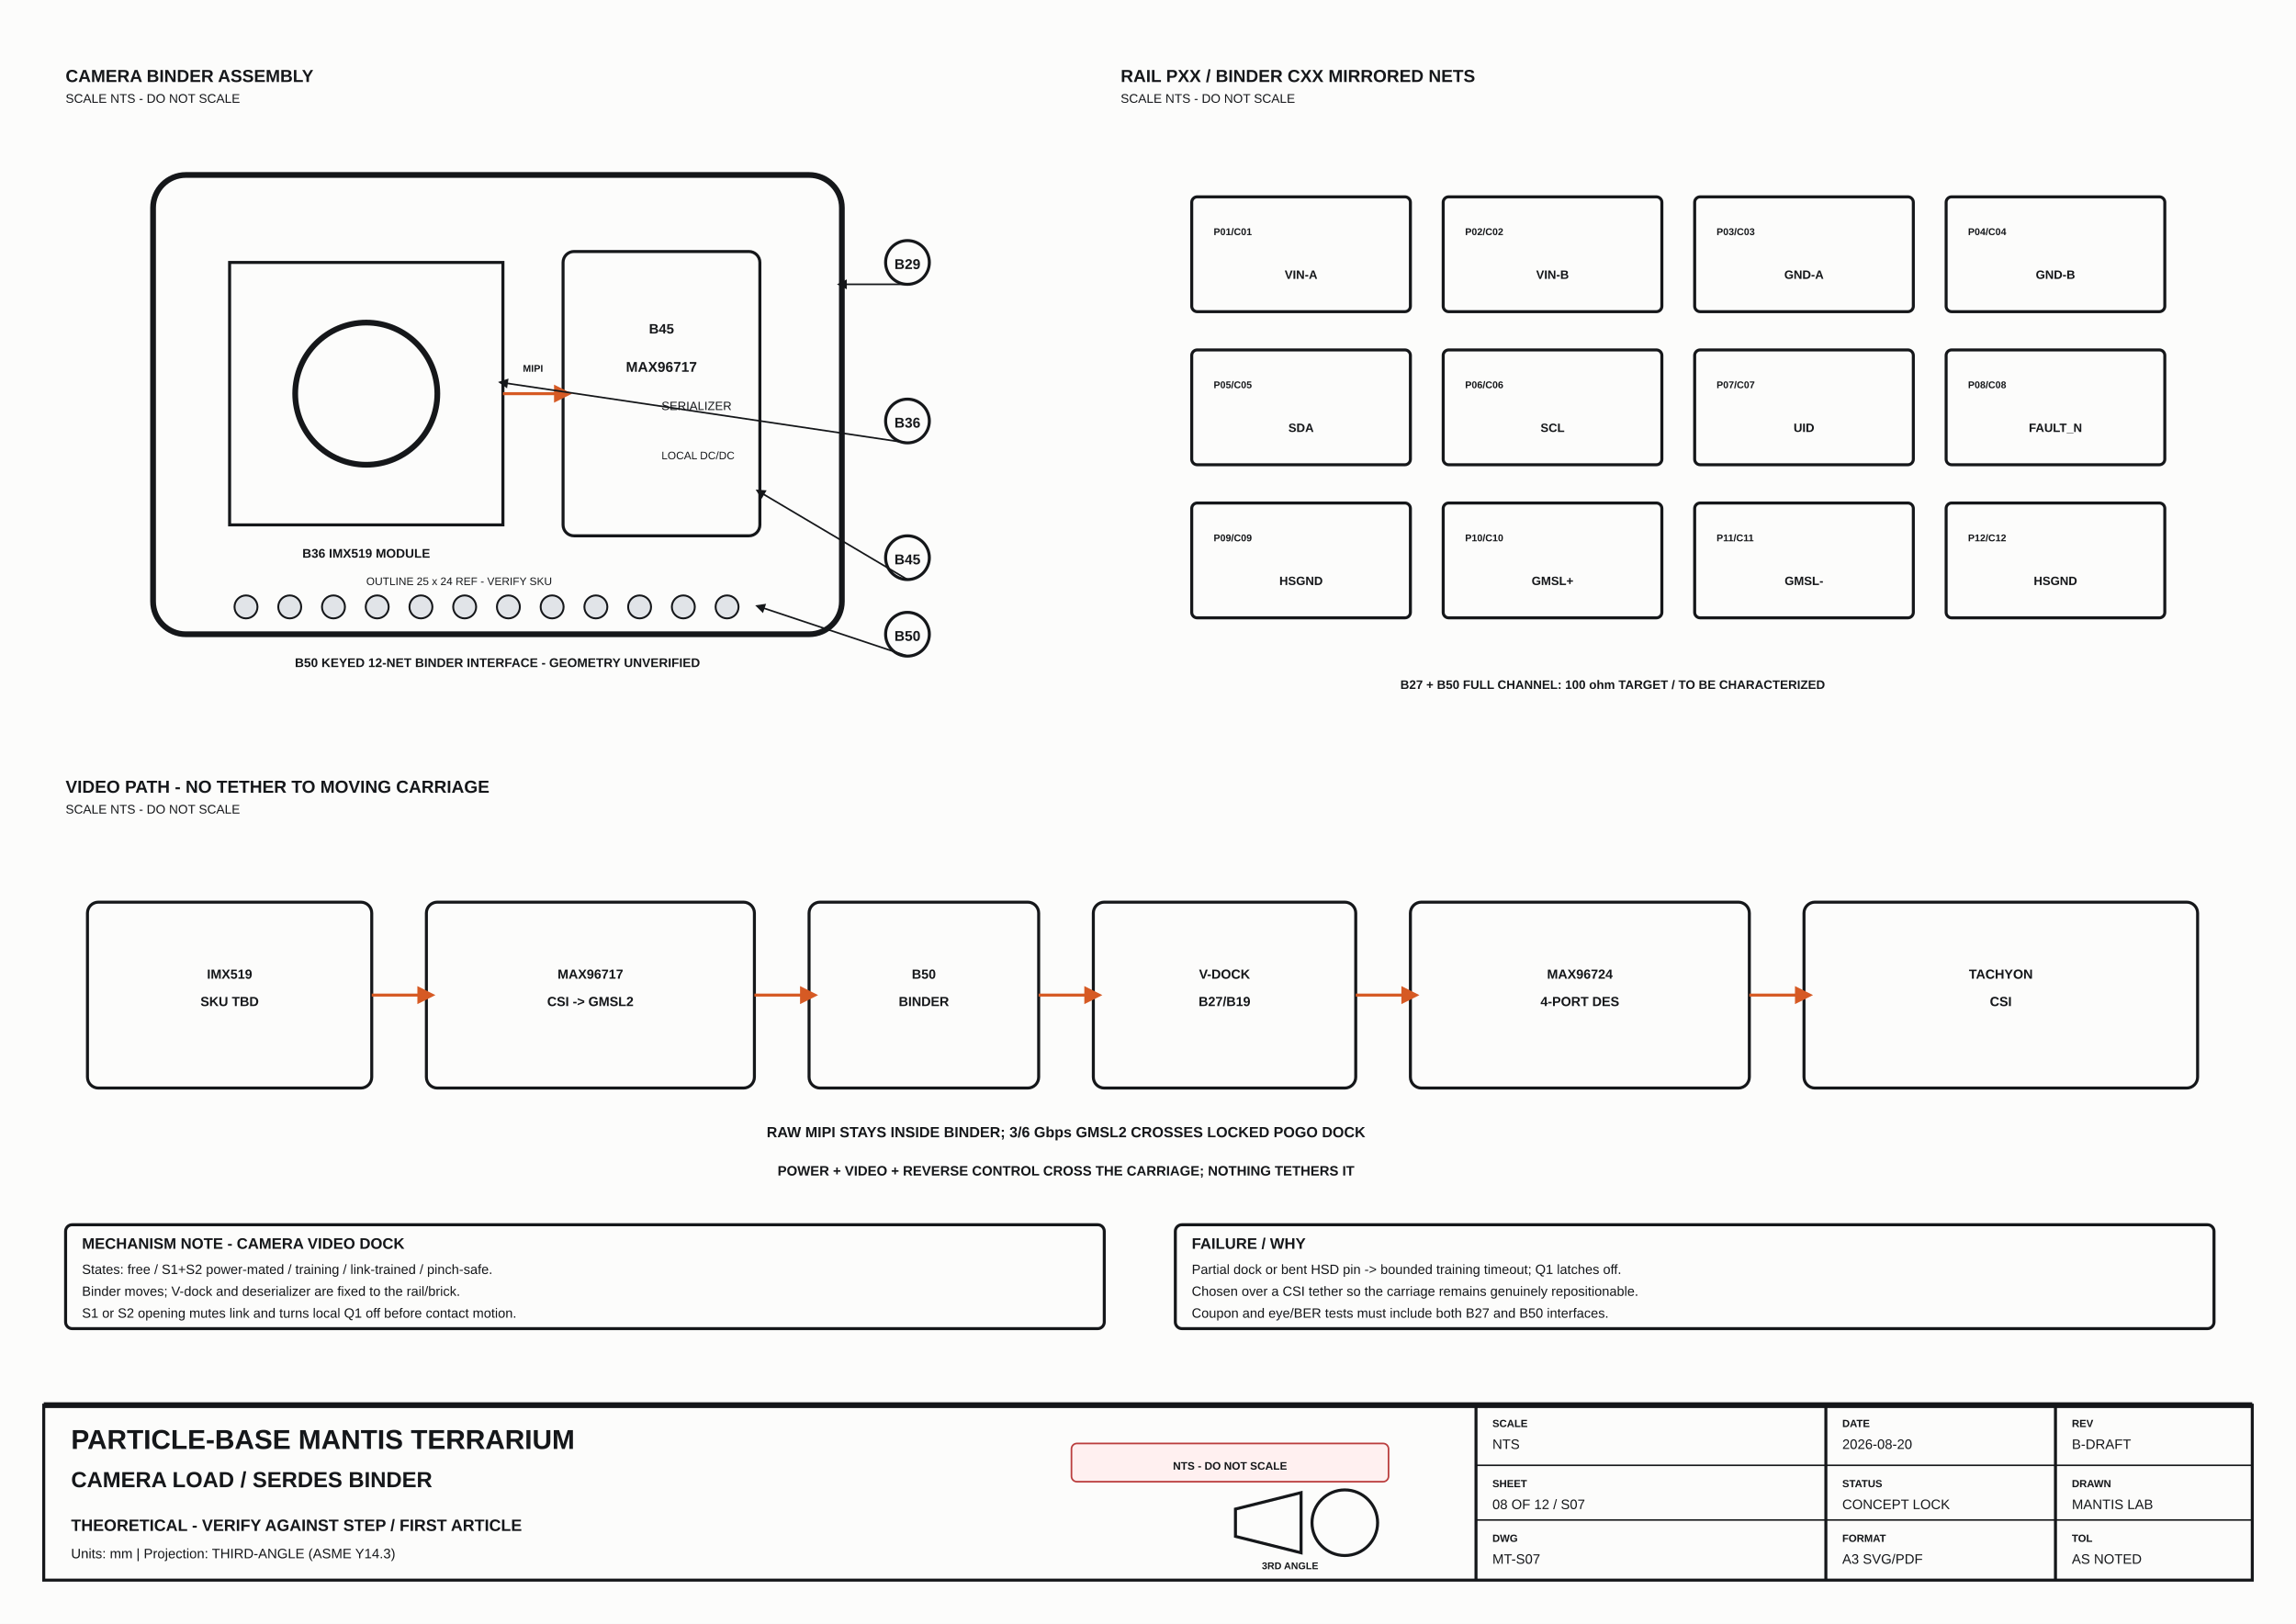
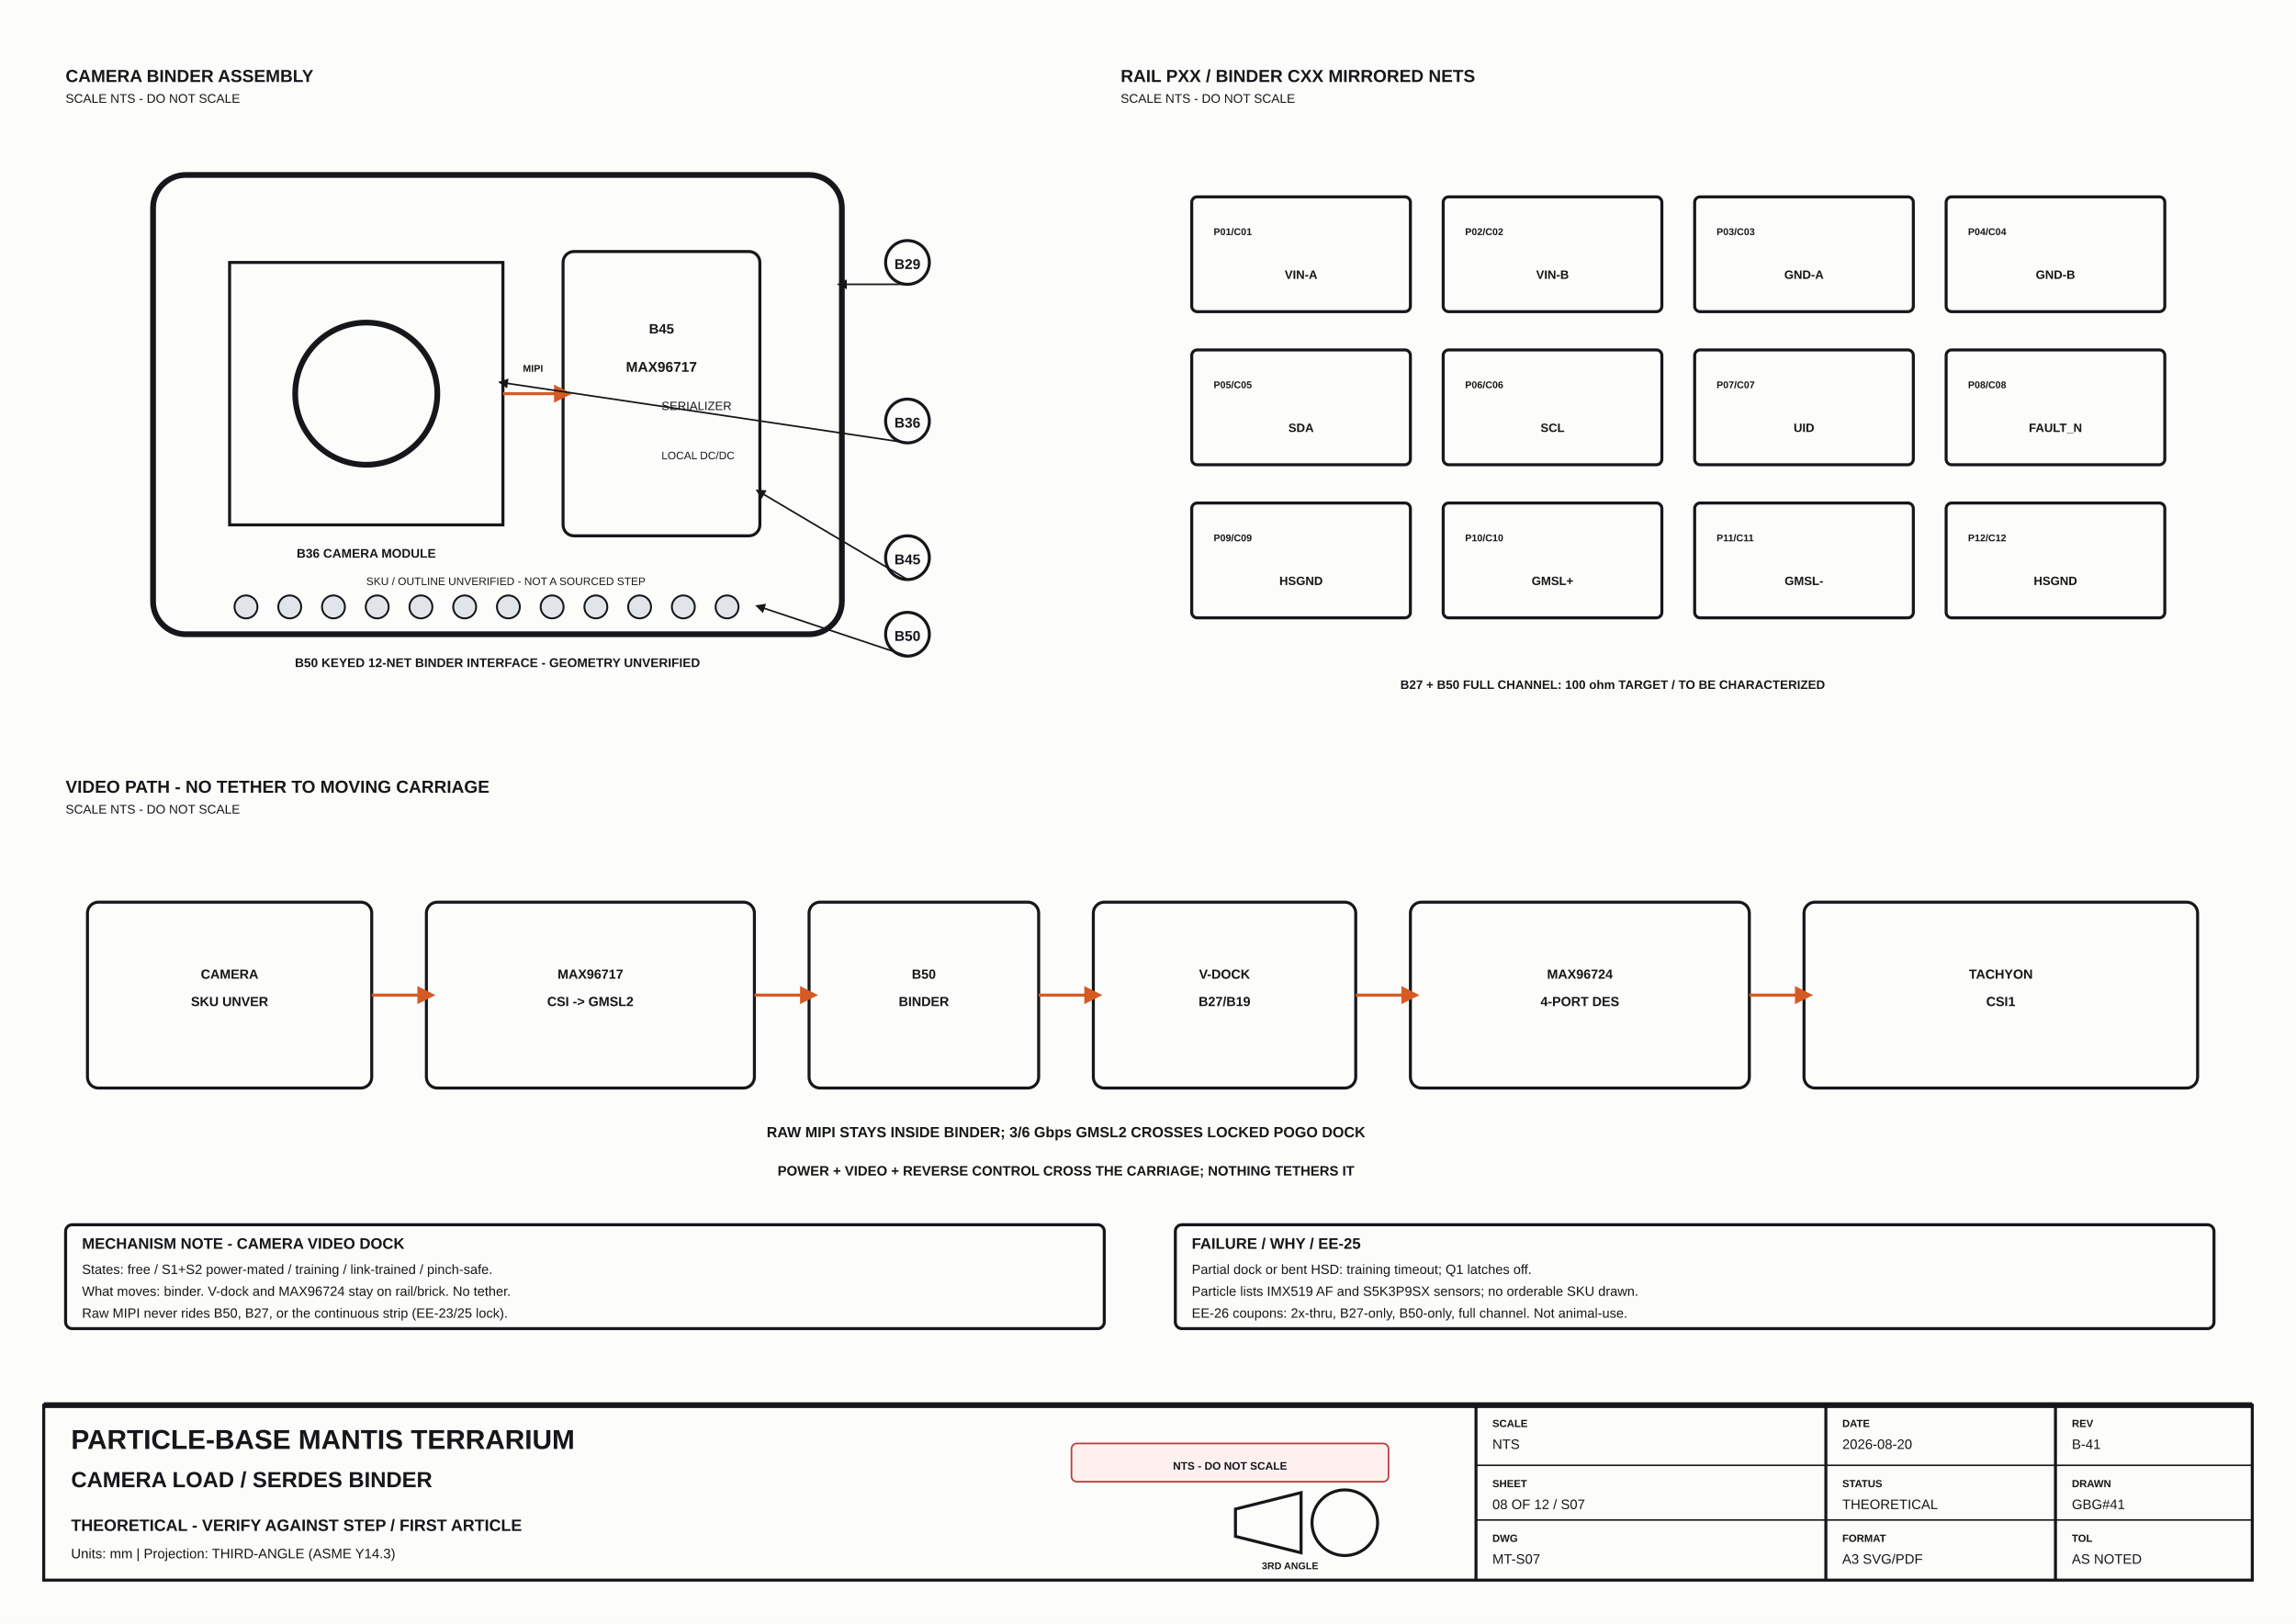
<svg xmlns="http://www.w3.org/2000/svg" width="420mm" height="297mm" viewBox="0 0 420 297">
  <rect width="420" height="297" fill="#fcfcfb" />
  <defs>
    <marker id="arr" markerWidth="6" markerHeight="6" refX="3" refY="3" orient="auto" markerUnits="strokeWidth">
      <path d="M0,0 L6,3 L0,6 z" fill="#15171a" />
    </marker>
    <marker id="arr-orange" markerWidth="6" markerHeight="6" refX="3" refY="3" orient="auto" markerUnits="strokeWidth">
      <path d="M0,0 L6,3 L0,6 z" fill="#d65a24" />
    </marker>
    <pattern id="hatch" width="3" height="3" patternUnits="userSpaceOnUse" patternTransform="rotate(45)">
      <line x1="0" y1="0" x2="0" y2="3" stroke="#7b7e83" stroke-width="0.25" />
    </pattern>
    <pattern id="screen" width="3" height="3" patternUnits="userSpaceOnUse">
      <path d="M0,0 L3,3 M3,0 L0,3" stroke="#88909a" stroke-width="0.18" />
    </pattern>
    <style>
    text { font-family: Arial, Helvetica, sans-serif; fill:#15171a; }
    .thin { stroke:#15171a; stroke-width:.28; fill:none; }
    .med { stroke:#15171a; stroke-width:.55; fill:none; }
    .heavy { stroke:#15171a; stroke-width:1.05; fill:none; }
    .hidden { stroke:#59616b; stroke-width:.28; stroke-dasharray:2 1.2; fill:none; }
    .phantom { stroke:#d65a24; stroke-width:.35; stroke-dasharray:5 1 1 1; fill:none; }
    .center { stroke:#73808d; stroke-width:.22; stroke-dasharray:4 1 1 1; fill:none; }
    .dim { stroke:#15171a; stroke-width:.25; fill:none; marker-start:url(#arr); marker-end:url(#arr); }
    .leader { stroke:#15171a; stroke-width:.3; fill:none; marker-end:url(#arr); }
    .motion { stroke:#d65a24; stroke-width:.55; fill:none; marker-end:url(#arr-orange); }
    .ref { fill:#fff6d9; stroke:#c49817; stroke-width:.25; }
    .unverified { fill:#fff0f0; stroke:#ba3d3d; stroke-width:.3; }
    .keepout { fill:#dd3c3c; fill-opacity:.08; stroke:#c63333; stroke-width:.35; stroke-dasharray:4 2; }
    .metal { fill:#e1e4e8; stroke:#15171a; stroke-width:.35; }
    .plastic { fill:#f7f8f9; stroke:#15171a; stroke-width:.35; }
    .cut { fill:url(#hatch); stroke:#15171a; stroke-width:.45; }
  </style>
  </defs>
  <text x="12" y="15" font-size="3.2" font-weight="bold" text-anchor="start">CAMERA BINDER ASSEMBLY</text>
  <text x="12" y="18.8" font-size="2.3" font-weight="normal" text-anchor="start">SCALE NTS - DO NOT SCALE</text>
  <rect x="28" y="32" width="126" height="84" rx="6" class="heavy" fill="#eef1f4" />
  <rect x="42" y="48" width="50" height="48" rx="0" class="med" fill="#d8e2e7" />
  <circle cx="67" cy="72" r="13" class="heavy" fill="#eef3f5" />
-   <text x="67" y="102" font-size="2.3" font-weight="bold" text-anchor="middle">B36 IMX519 MODULE</text>
-   <text x="67" y="107" font-size="2.0" font-weight="middle" text-anchor="start" fill="#b52d2d">OUTLINE 25 x 24 REF - VERIFY SKU</text>
+   <text x="67" y="102" font-size="2.3" font-weight="bold" text-anchor="middle">B36 CAMERA MODULE</text>
+   <text x="67" y="107" font-size="2.0" font-weight="middle" text-anchor="start" fill="#b52d2d">SKU / OUTLINE UNVERIFIED - NOT A SOURCED STEP</text>
  <rect x="103" y="46" width="36" height="52" rx="2" class="med" fill="#f8f3df" />
  <text x="121" y="61" font-size="2.5" font-weight="bold" text-anchor="middle">B45</text>
  <text x="121" y="68" font-size="2.6" font-weight="bold" text-anchor="middle">MAX96717</text>
  <text x="121" y="75" font-size="2.2" font-weight="middle" text-anchor="start">SERIALIZER</text>
  <text x="121" y="84" font-size="2.0" font-weight="middle" text-anchor="start">LOCAL DC/DC</text>
  <line x1="92" y1="72" x2="103" y2="72" class="motion" />
  <text x="97.5" y="68" font-size="1.8" font-weight="bold" text-anchor="middle">MIPI</text>
  <circle cx="45" cy="111" r="2.1" class="metal" />
  <circle cx="53" cy="111" r="2.1" class="metal" />
  <circle cx="61" cy="111" r="2.1" class="metal" />
  <circle cx="69" cy="111" r="2.1" class="metal" />
  <circle cx="77" cy="111" r="2.1" class="metal" />
  <circle cx="85" cy="111" r="2.1" class="metal" />
  <circle cx="93" cy="111" r="2.1" class="metal" />
  <circle cx="101" cy="111" r="2.1" class="metal" />
  <circle cx="109" cy="111" r="2.1" class="metal" />
  <circle cx="117" cy="111" r="2.1" class="metal" />
  <circle cx="125" cy="111" r="2.1" class="metal" />
  <circle cx="133" cy="111" r="2.1" class="metal" />
  <text x="91" y="122" font-size="2.3" font-weight="bold" text-anchor="middle">B50 KEYED 12-NET BINDER INTERFACE - GEOMETRY UNVERIFIED</text>
  <circle cx="166" cy="48" r="4.0" class="med" fill="#ffffff" />
  <text x="166" y="49.2" font-size="2.6" font-weight="bold" text-anchor="middle">B29</text>
  <line x1="166" y1="52" x2="154" y2="52" class="leader" />
  <circle cx="166" cy="77" r="4.0" class="med" fill="#ffffff" />
  <text x="166" y="78.2" font-size="2.6" font-weight="bold" text-anchor="middle">B36</text>
  <line x1="166" y1="81" x2="92" y2="70" class="leader" />
  <circle cx="166" cy="102" r="4.0" class="med" fill="#ffffff" />
  <text x="166" y="103.2" font-size="2.6" font-weight="bold" text-anchor="middle">B45</text>
  <line x1="166" y1="106" x2="139" y2="90" class="leader" />
  <circle cx="166" cy="116" r="4.0" class="med" fill="#ffffff" />
  <text x="166" y="117.2" font-size="2.6" font-weight="bold" text-anchor="middle">B50</text>
  <line x1="166" y1="120" x2="139" y2="111" class="leader" />
  <text x="205" y="15" font-size="3.2" font-weight="bold" text-anchor="start">RAIL PXX / BINDER CXX MIRRORED NETS</text>
  <text x="205" y="18.8" font-size="2.3" font-weight="normal" text-anchor="start">SCALE NTS - DO NOT SCALE</text>
  <rect x="218" y="36" width="40" height="21" rx="1" class="med" fill="#fff" />
  <text x="222" y="43" font-size="1.8" font-weight="bold" text-anchor="start" fill="#d9822b">P01/C01</text>
  <text x="238" y="51" font-size="2.2" font-weight="bold" text-anchor="middle" fill="#d9822b">VIN-A</text>
  <rect x="264" y="36" width="40" height="21" rx="1" class="med" fill="#fff" />
  <text x="268" y="43" font-size="1.8" font-weight="bold" text-anchor="start" fill="#d9822b">P02/C02</text>
  <text x="284" y="51" font-size="2.2" font-weight="bold" text-anchor="middle" fill="#d9822b">VIN-B</text>
  <rect x="310" y="36" width="40" height="21" rx="1" class="med" fill="#fff" />
  <text x="314" y="43" font-size="1.8" font-weight="bold" text-anchor="start" fill="#333">P03/C03</text>
  <text x="330" y="51" font-size="2.2" font-weight="bold" text-anchor="middle" fill="#333">GND-A</text>
  <rect x="356" y="36" width="40" height="21" rx="1" class="med" fill="#fff" />
  <text x="360" y="43" font-size="1.8" font-weight="bold" text-anchor="start" fill="#333">P04/C04</text>
  <text x="376" y="51" font-size="2.2" font-weight="bold" text-anchor="middle" fill="#333">GND-B</text>
  <rect x="218" y="64" width="40" height="21" rx="1" class="med" fill="#fff" />
  <text x="222" y="71" font-size="1.8" font-weight="bold" text-anchor="start" fill="#2c9c69">P05/C05</text>
  <text x="238" y="79" font-size="2.2" font-weight="bold" text-anchor="middle" fill="#2c9c69">SDA</text>
  <rect x="264" y="64" width="40" height="21" rx="1" class="med" fill="#fff" />
  <text x="268" y="71" font-size="1.8" font-weight="bold" text-anchor="start" fill="#307ac7">P06/C06</text>
  <text x="284" y="79" font-size="2.2" font-weight="bold" text-anchor="middle" fill="#307ac7">SCL</text>
  <rect x="310" y="64" width="40" height="21" rx="1" class="med" fill="#fff" />
  <text x="314" y="71" font-size="1.8" font-weight="bold" text-anchor="start" fill="#7a55a3">P07/C07</text>
  <text x="330" y="79" font-size="2.2" font-weight="bold" text-anchor="middle" fill="#7a55a3">UID</text>
  <rect x="356" y="64" width="40" height="21" rx="1" class="med" fill="#fff" />
  <text x="360" y="71" font-size="1.8" font-weight="bold" text-anchor="start" fill="#d34887">P08/C08</text>
  <text x="376" y="79" font-size="2.2" font-weight="bold" text-anchor="middle" fill="#d34887">FAULT_N</text>
  <rect x="218" y="92" width="40" height="21" rx="1" class="med" fill="#fff" />
  <text x="222" y="99" font-size="1.8" font-weight="bold" text-anchor="start" fill="#333">P09/C09</text>
  <text x="238" y="107" font-size="2.2" font-weight="bold" text-anchor="middle" fill="#333">HSGND</text>
  <rect x="264" y="92" width="40" height="21" rx="1" class="med" fill="#fff" />
  <text x="268" y="99" font-size="1.8" font-weight="bold" text-anchor="start" fill="#0a7891">P10/C10</text>
  <text x="284" y="107" font-size="2.2" font-weight="bold" text-anchor="middle" fill="#0a7891">GMSL+</text>
  <rect x="310" y="92" width="40" height="21" rx="1" class="med" fill="#fff" />
  <text x="314" y="99" font-size="1.8" font-weight="bold" text-anchor="start" fill="#0a7891">P11/C11</text>
  <text x="330" y="107" font-size="2.2" font-weight="bold" text-anchor="middle" fill="#0a7891">GMSL-</text>
  <rect x="356" y="92" width="40" height="21" rx="1" class="med" fill="#fff" />
  <text x="360" y="99" font-size="1.8" font-weight="bold" text-anchor="start" fill="#333">P12/C12</text>
  <text x="376" y="107" font-size="2.2" font-weight="bold" text-anchor="middle" fill="#333">HSGND</text>
  <text x="295" y="126" font-size="2.25" font-weight="bold" text-anchor="middle">B27 + B50 FULL CHANNEL: 100 ohm TARGET / TO BE CHARACTERIZED</text>
  <text x="12" y="145" font-size="3.2" font-weight="bold" text-anchor="start">VIDEO PATH - NO TETHER TO MOVING CARRIAGE</text>
  <text x="12" y="148.8" font-size="2.3" font-weight="normal" text-anchor="start">SCALE NTS - DO NOT SCALE</text>
  <rect x="16" y="165" width="52" height="34" rx="2" class="med" fill="#f7f8f9" />
-   <text x="42.0" y="179" font-size="2.4" font-weight="bold" text-anchor="middle">IMX519</text>
-   <text x="42.0" y="184" font-size="2.4" font-weight="bold" text-anchor="middle">SKU TBD</text>
+   <text x="42.0" y="179" font-size="2.4" font-weight="bold" text-anchor="middle">CAMERA</text>
+   <text x="42.0" y="184" font-size="2.4" font-weight="bold" text-anchor="middle">SKU UNVER</text>
  <rect x="78" y="165" width="60" height="34" rx="2" class="med" fill="#f7f8f9" />
  <text x="108.0" y="179" font-size="2.4" font-weight="bold" text-anchor="middle">MAX96717</text>
  <text x="108.0" y="184" font-size="2.4" font-weight="bold" text-anchor="middle">CSI -&gt; GMSL2</text>
  <rect x="148" y="165" width="42" height="34" rx="2" class="med" fill="#f7f8f9" />
  <text x="169.0" y="179" font-size="2.4" font-weight="bold" text-anchor="middle">B50</text>
  <text x="169.0" y="184" font-size="2.4" font-weight="bold" text-anchor="middle">BINDER</text>
  <rect x="200" y="165" width="48" height="34" rx="2" class="med" fill="#f7f8f9" />
  <text x="224.0" y="179" font-size="2.4" font-weight="bold" text-anchor="middle">V-DOCK</text>
  <text x="224.0" y="184" font-size="2.4" font-weight="bold" text-anchor="middle">B27/B19</text>
  <rect x="258" y="165" width="62" height="34" rx="2" class="med" fill="#f7f8f9" />
  <text x="289.0" y="179" font-size="2.4" font-weight="bold" text-anchor="middle">MAX96724</text>
  <text x="289.0" y="184" font-size="2.4" font-weight="bold" text-anchor="middle">4-PORT DES</text>
  <rect x="330" y="165" width="72" height="34" rx="2" class="med" fill="#f7f8f9" />
  <text x="366.0" y="179" font-size="2.4" font-weight="bold" text-anchor="middle">TACHYON</text>
-   <text x="366.0" y="184" font-size="2.4" font-weight="bold" text-anchor="middle">CSI</text>
+   <text x="366.0" y="184" font-size="2.4" font-weight="bold" text-anchor="middle">CSI1</text>
  <line x1="68" y1="182" x2="78" y2="182" class="motion" />
  <line x1="138" y1="182" x2="148" y2="182" class="motion" />
  <line x1="190" y1="182" x2="200" y2="182" class="motion" />
  <line x1="248" y1="182" x2="258" y2="182" class="motion" />
  <line x1="320" y1="182" x2="330" y2="182" class="motion" />
  <text x="195" y="208" font-size="2.7" font-weight="bold" text-anchor="middle">RAW MIPI STAYS INSIDE BINDER; 3/6 Gbps GMSL2 CROSSES LOCKED POGO DOCK</text>
  <text x="195" y="215" font-size="2.5" font-weight="bold" text-anchor="middle" fill="#0a7891">POWER + VIDEO + REVERSE CONTROL CROSS THE CARRIAGE; NOTHING TETHERS IT</text>
  <rect x="12" y="224" width="190" height="19.0" rx="1.2" class="med" fill="#f7f8fa" />
  <text x="15" y="228.4" font-size="2.8" font-weight="bold" text-anchor="start">MECHANISM NOTE - CAMERA VIDEO DOCK</text>
  <text x="15" y="233" font-size="2.45" font-weight="normal" text-anchor="start">States: free / S1+S2 power-mated / training / link-trained / pinch-safe.</text>
-   <text x="15" y="237" font-size="2.45" font-weight="normal" text-anchor="start">Binder moves; V-dock and deserializer are fixed to the rail/brick.</text>
-   <text x="15" y="241" font-size="2.45" font-weight="normal" text-anchor="start">S1 or S2 opening mutes link and turns local Q1 off before contact motion.</text>
+   <text x="15" y="237" font-size="2.45" font-weight="normal" text-anchor="start">What moves: binder. V-dock and MAX96724 stay on rail/brick. No tether.</text>
+   <text x="15" y="241" font-size="2.45" font-weight="normal" text-anchor="start">Raw MIPI never rides B50, B27, or the continuous strip (EE-23/25 lock).</text>
  <rect x="215" y="224" width="190" height="19.0" rx="1.2" class="med" fill="#fff0f0" />
-   <text x="218" y="228.4" font-size="2.8" font-weight="bold" text-anchor="start">FAILURE / WHY</text>
-   <text x="218" y="233" font-size="2.45" font-weight="normal" text-anchor="start">Partial dock or bent HSD pin -&gt; bounded training timeout; Q1 latches off.</text>
-   <text x="218" y="237" font-size="2.45" font-weight="normal" text-anchor="start">Chosen over a CSI tether so the carriage remains genuinely repositionable.</text>
-   <text x="218" y="241" font-size="2.45" font-weight="normal" text-anchor="start">Coupon and eye/BER tests must include both B27 and B50 interfaces.</text>
+   <text x="218" y="228.4" font-size="2.8" font-weight="bold" text-anchor="start">FAILURE / WHY / EE-25</text>
+   <text x="218" y="233" font-size="2.45" font-weight="normal" text-anchor="start">Partial dock or bent HSD: training timeout; Q1 latches off.</text>
+   <text x="218" y="237" font-size="2.45" font-weight="normal" text-anchor="start">Particle lists IMX519 AF and S5K3P9SX sensors; no orderable SKU drawn.</text>
+   <text x="218" y="241" font-size="2.45" font-weight="normal" text-anchor="start">EE-26 coupons: 2x-thru, B27-only, B50-only, full channel. Not animal-use.</text>
  <line x1="8" y1="257.0" x2="412" y2="257.0" class="heavy" />
  <rect x="8" y="257.0" width="404" height="32" rx="0" class="med" />
  <line x1="270" y1="257.0" x2="270" y2="289" class="med" />
  <line x1="334" y1="257.0" x2="334" y2="289" class="med" />
  <line x1="376" y1="257.0" x2="376" y2="289" class="med" />
  <line x1="270" y1="268.0" x2="412" y2="268.0" class="thin" />
  <line x1="270" y1="278.0" x2="412" y2="278.0" class="thin" />
  <text x="13" y="265.0" font-size="5.0" font-weight="bold" text-anchor="start">PARTICLE-BASE MANTIS TERRARIUM</text>
  <text x="13" y="272.0" font-size="4.0" font-weight="bold" text-anchor="start">CAMERA LOAD / SERDES BINDER</text>
  <text x="13" y="280.0" font-size="3.0" font-weight="bold" text-anchor="start" fill="#ba3d3d">THEORETICAL - VERIFY AGAINST STEP / FIRST ARTICLE</text>
  <text x="13" y="285.0" font-size="2.5" font-weight="normal" text-anchor="start">Units: mm | Projection: THIRD-ANGLE (ASME Y14.3)</text>
  <text x="273" y="261.0" font-size="1.9" font-weight="bold" text-anchor="start">SCALE</text>
  <text x="273" y="265.0" font-size="2.5" font-weight="normal" text-anchor="start">NTS</text>
  <text x="337" y="261.0" font-size="1.9" font-weight="bold" text-anchor="start">DATE</text>
  <text x="337" y="265.0" font-size="2.5" font-weight="normal" text-anchor="start">2026-08-20</text>
  <text x="379" y="261.0" font-size="1.9" font-weight="bold" text-anchor="start">REV</text>
-   <text x="379" y="265.0" font-size="2.5" font-weight="normal" text-anchor="start">B-DRAFT</text>
+   <text x="379" y="265.0" font-size="2.5" font-weight="normal" text-anchor="start">B-41</text>
  <text x="273" y="272.0" font-size="1.9" font-weight="bold" text-anchor="start">SHEET</text>
  <text x="273" y="276.0" font-size="2.5" font-weight="normal" text-anchor="start">08 OF 12 / S07</text>
  <text x="337" y="272.0" font-size="1.9" font-weight="bold" text-anchor="start">STATUS</text>
-   <text x="337" y="276.0" font-size="2.5" font-weight="normal" text-anchor="start">CONCEPT LOCK</text>
+   <text x="337" y="276.0" font-size="2.5" font-weight="normal" text-anchor="start">THEORETICAL</text>
  <text x="379" y="272.0" font-size="1.9" font-weight="bold" text-anchor="start">DRAWN</text>
-   <text x="379" y="276.0" font-size="2.5" font-weight="normal" text-anchor="start">MANTIS LAB</text>
+   <text x="379" y="276.0" font-size="2.5" font-weight="normal" text-anchor="start">GBG#41</text>
  <text x="273" y="282.0" font-size="1.9" font-weight="bold" text-anchor="start">DWG</text>
  <text x="273" y="286.0" font-size="2.5" font-weight="normal" text-anchor="start">MT-S07</text>
  <text x="337" y="282.0" font-size="1.9" font-weight="bold" text-anchor="start">FORMAT</text>
  <text x="337" y="286.0" font-size="2.5" font-weight="normal" text-anchor="start">A3 SVG/PDF</text>
  <text x="379" y="282.0" font-size="1.9" font-weight="bold" text-anchor="start">TOL</text>
  <text x="379" y="286.0" font-size="2.5" font-weight="normal" text-anchor="start">AS NOTED</text>
  <path d="M226 276.0 L238 273.0 L238 284.0 L226 281.0 Z" class="med" />
  <circle cx="246" cy="278.5" r="6" class="med" />
  <text x="236" y="287.0" font-size="1.8" font-weight="bold" text-anchor="middle">3RD ANGLE</text>
  <rect x="196" y="264.0" width="58" height="7" rx="1" class="unverified" fill="#fff0f0" />
  <text x="225" y="268.8" font-size="2.0" font-weight="bold" text-anchor="middle" fill="#ba3d3d">NTS - DO NOT SCALE</text>
</svg>
